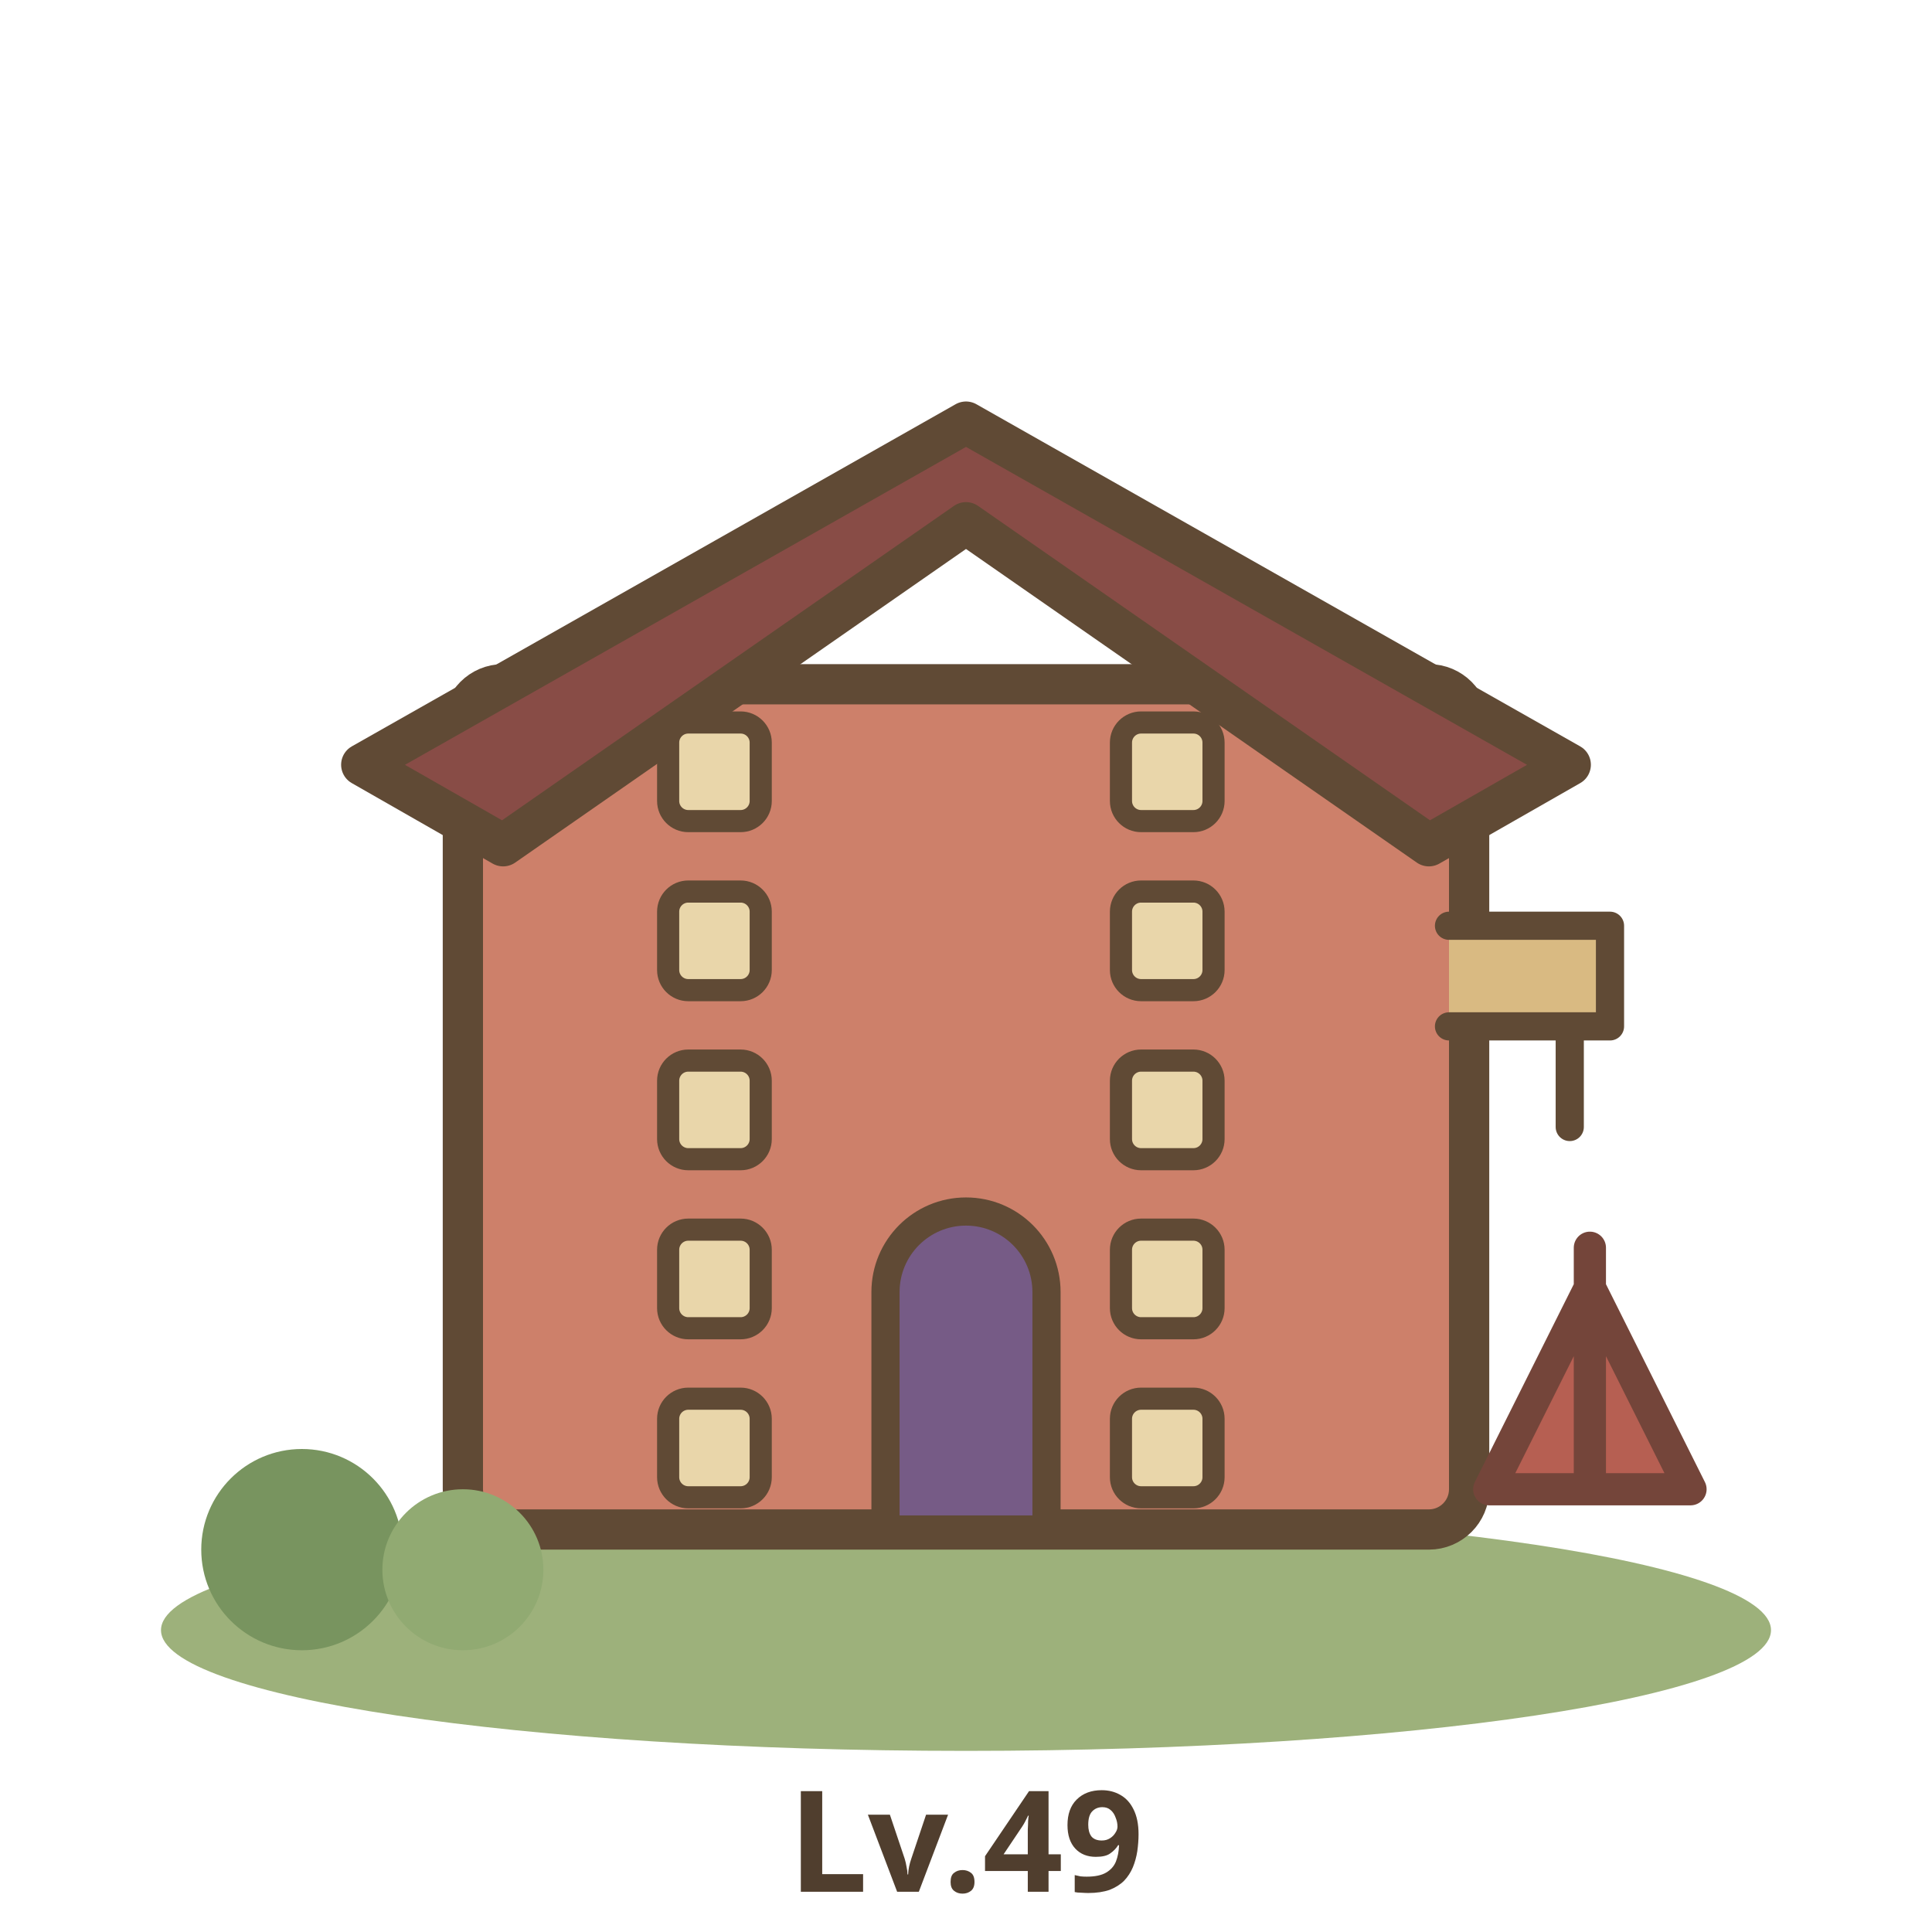
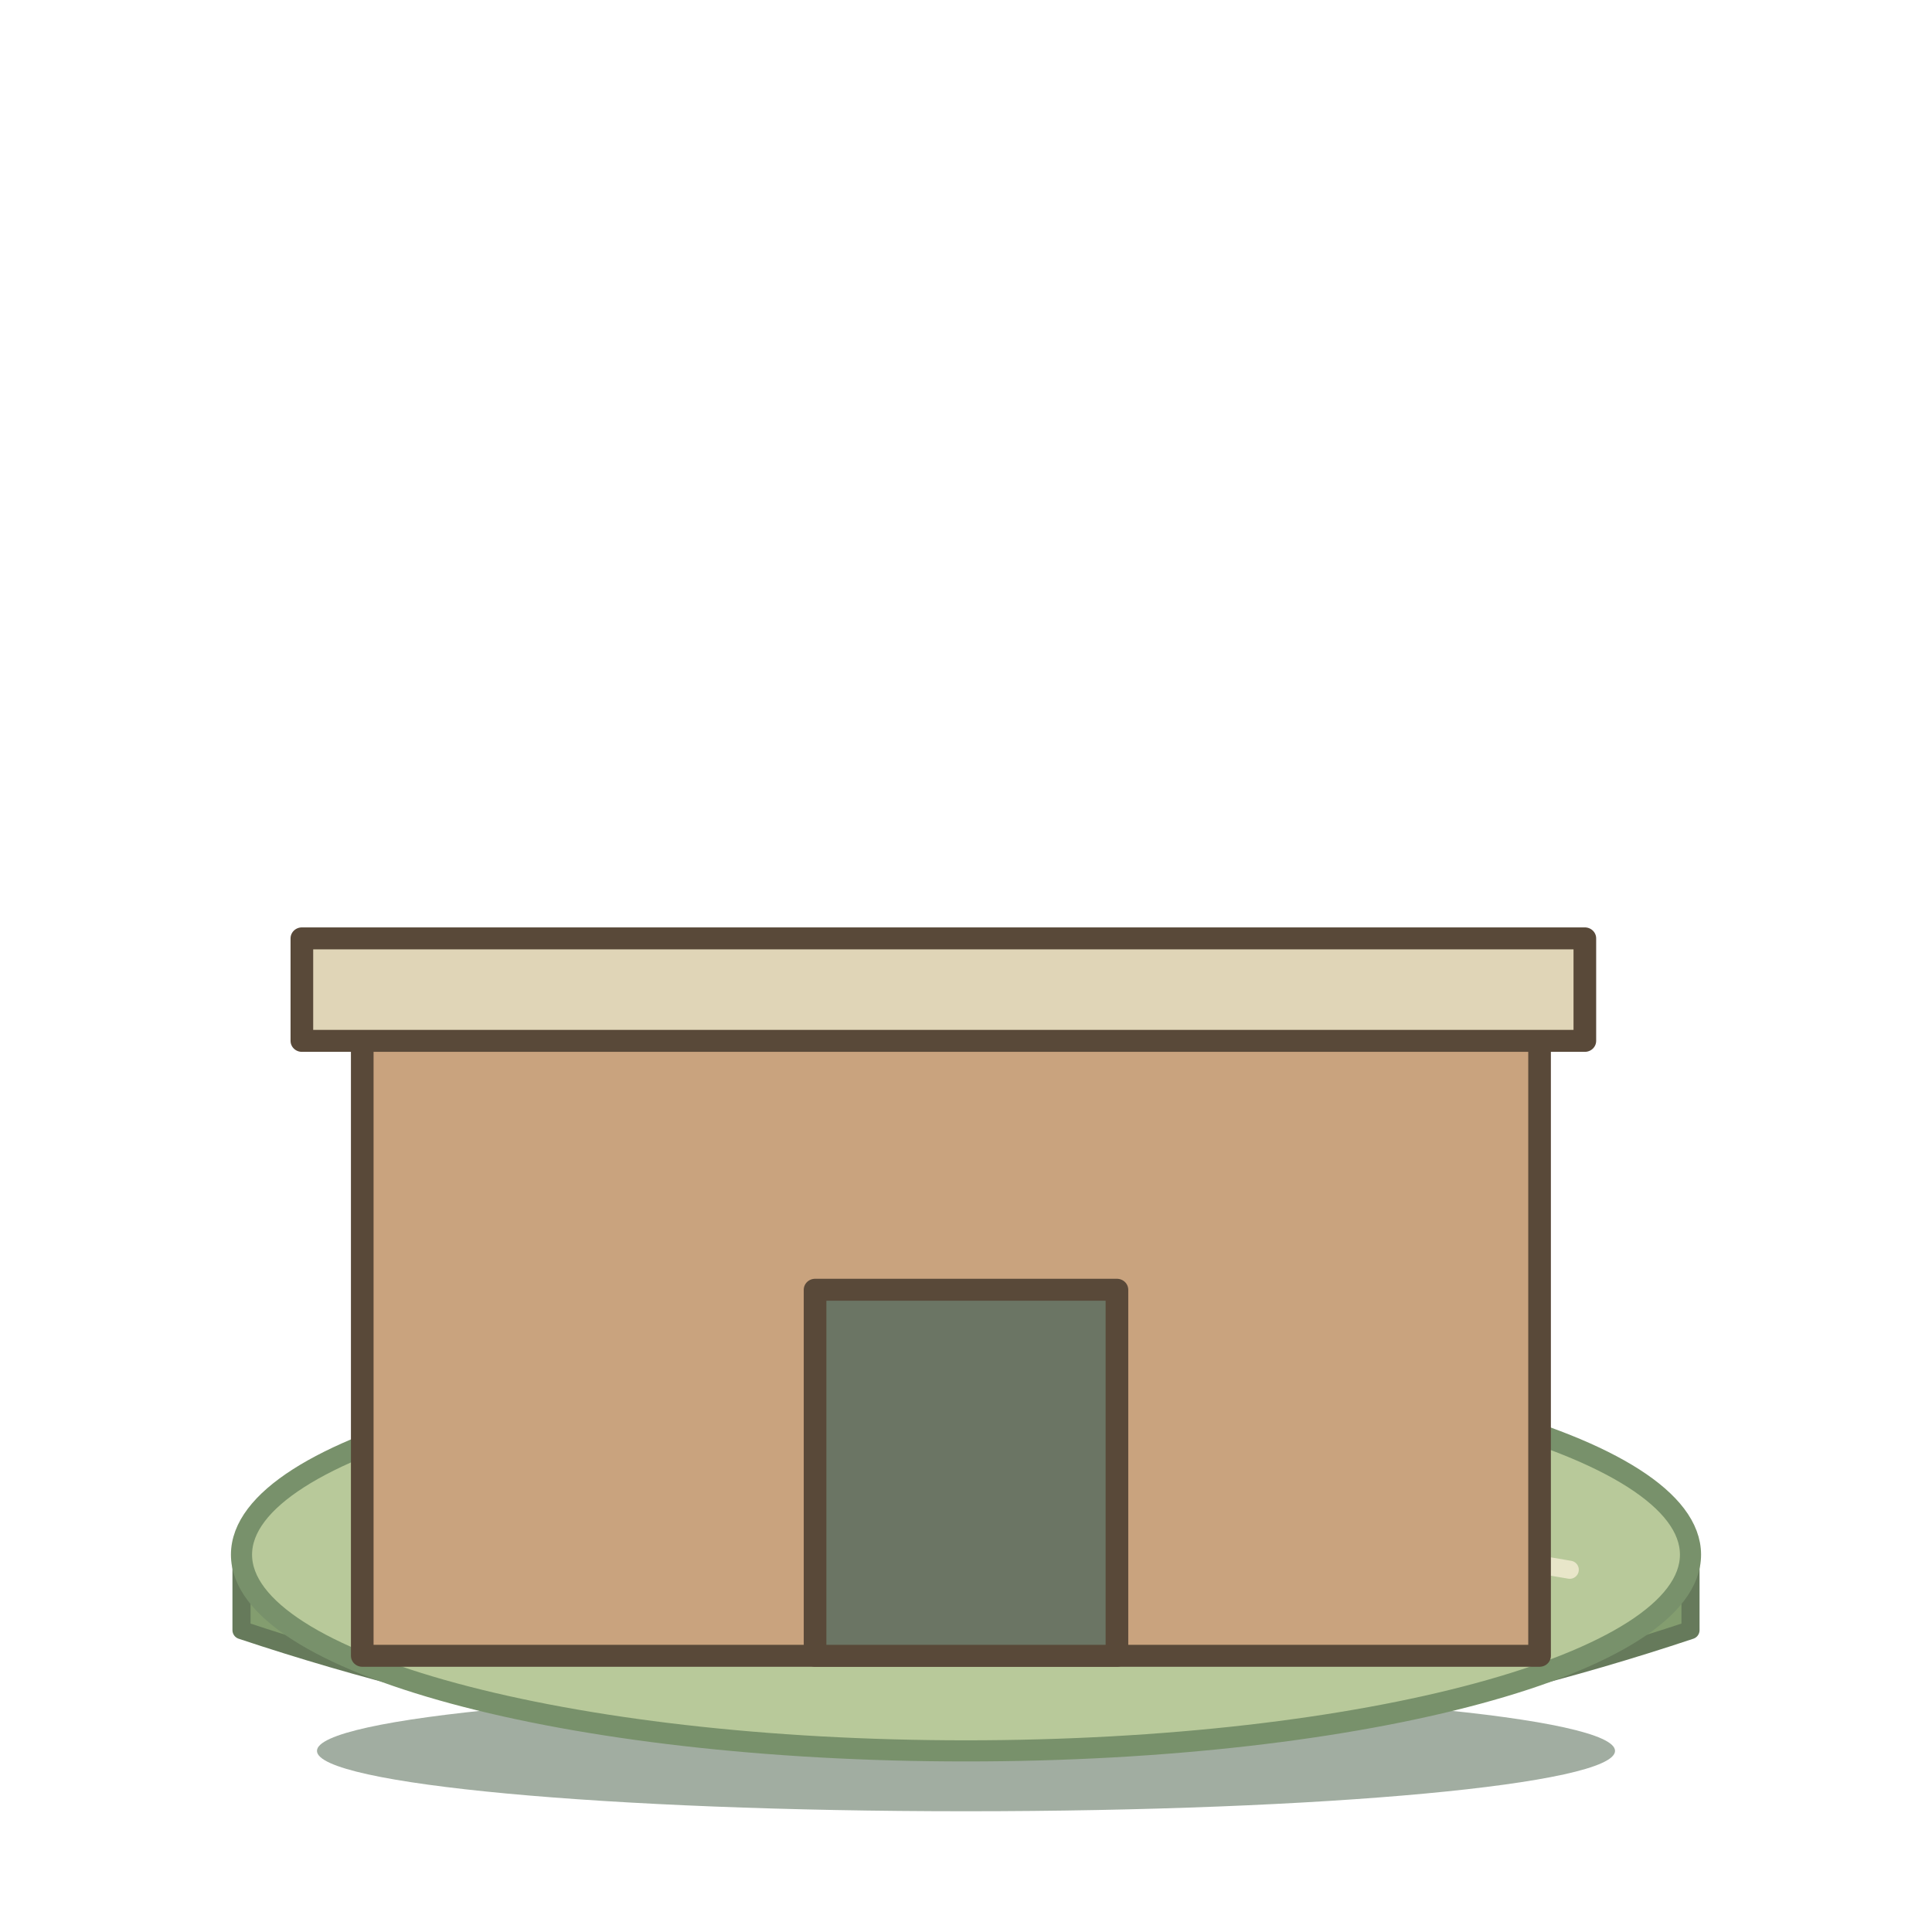
- <svg xmlns="http://www.w3.org/2000/svg" width="96" height="96" viewBox="0 0 96 96">
+ <svg xmlns="http://www.w3.org/2000/svg" width="128" height="128" viewBox="0 0 128 128">
+   <defs>
+     <linearGradient id="seed">
+       <stop stop-color="#E5BF79" />
+       <stop offset="1" stop-color="#B27943" />
+     </linearGradient>
+     <linearGradient id="bark">
+       <stop stop-color="#B18A53" />
+       <stop offset="1" stop-color="#795B37" />
+     </linearGradient>
+     <linearGradient id="window" x2="0" y2="1">
+       <stop stop-color="#D0DFCD" />
+       <stop offset="1" stop-color="#7EABB4" />
+     </linearGradient>
+     <linearGradient id="glass">
+       <stop stop-color="#D5E9E2" />
+       <stop offset=".4" stop-color="#ACCED4" />
+       <stop offset="1" stop-color="#6D9CA9" />
+     </linearGradient>
+   </defs>
  <g stroke-linecap="round" stroke-linejoin="round">
-     <ellipse cx="48" cy="81" rx="40" ry="6" fill="#9DB17B" />
-     <rect x="23.0" y="34.0" width="50.0" height="42.0" rx="2" fill="#CD806A" stroke="#604A35" stroke-width="2" />
-     <path d="M18.0 38.0 L48 21.0 L78.0 38.0 L71.0 42.0 L48 26.0 L25.0 42.0 Z" fill="#884C46" stroke="#604A35" stroke-width="2.1" />
-     <path d="M79 74V62m-5 12 5-10 5 10Z" fill="#B65F52" stroke="#74453A" stroke-width="1.6" />
-     <circle cx="15" cy="77" r="5" fill="#78945F" />
-     <circle cx="23" cy="78" r="4" fill="#91AA72" />
-     <rect x="33.2" y="35.9" width="4.6" height="4.9" rx="1" fill="#E9D6AA" stroke="#604A35" stroke-width="1.1" />
-     <rect x="55.7" y="35.9" width="4.6" height="4.9" rx="1" fill="#E9D6AA" stroke="#604A35" stroke-width="1.1" />
-     <rect x="33.2" y="44.3" width="4.6" height="4.9" rx="1" fill="#E9D6AA" stroke="#604A35" stroke-width="1.1" />
-     <rect x="55.7" y="44.3" width="4.6" height="4.9" rx="1" fill="#E9D6AA" stroke="#604A35" stroke-width="1.1" />
-     <rect x="33.2" y="52.7" width="4.6" height="4.9" rx="1" fill="#E9D6AA" stroke="#604A35" stroke-width="1.1" />
-     <rect x="55.7" y="52.7" width="4.6" height="4.9" rx="1" fill="#E9D6AA" stroke="#604A35" stroke-width="1.1" />
-     <rect x="33.2" y="61.1" width="4.6" height="4.9" rx="1" fill="#E9D6AA" stroke="#604A35" stroke-width="1.1" />
-     <rect x="55.7" y="61.1" width="4.6" height="4.9" rx="1" fill="#E9D6AA" stroke="#604A35" stroke-width="1.1" />
-     <rect x="33.2" y="69.5" width="4.6" height="4.9" rx="1" fill="#E9D6AA" stroke="#604A35" stroke-width="1.1" />
-     <rect x="55.7" y="69.5" width="4.6" height="4.9" rx="1" fill="#E9D6AA" stroke="#604A35" stroke-width="1.1" />
-     <path d="M44 76v-11.8a4 4 0 0 1 8 0v11.8Z" fill="#765B86" stroke="#604A35" stroke-width="1.4" />
-     <path d="M72.0 46.0h8v5h-8m1 0v5m5-5v5" fill="#D9BA82" stroke="#604A35" stroke-width="1.4" />
-     <text x="48" y="94" text-anchor="middle" font-family="sans-serif" font-size="7" font-weight="700" fill="#503E2E">Lv.49</text>
+     <ellipse cx="64" cy="116" rx="43" ry="4" fill="#A1ADA1" stroke="none" stroke-width="1" />
+     <path d="M16 103Q64 87 112 103L112 108Q64 124 16 108Z" fill="#839D6F" stroke="#667A5B" stroke-width="1.2" />
+     <ellipse cx="64" cy="103" rx="48" ry="13" fill="#B8C99A" stroke="#78916B" stroke-width="1.4" />
+     <path d="M25 104Q52 96 87 101Q98 103 104 104" fill="none" stroke="#E8E6C9" stroke-width="1.2" />
+     <g transform="translate(0 3) scale(1 .97)">
+       <rect x="24.00" y="66.00" width="78.00" height="44.00" rx="0" fill="#C9A37E" stroke="#594939" stroke-width="1.5" />
+       <rect x="20.00" y="61.00" width="85.00" height="7.00" rx="0" fill="#E0D5B7" stroke="#594939" stroke-width="1.5" />
+       <rect x="54.00" y="85.00" width="20.00" height="25.00" rx="0" fill="#6B7564" stroke="#594939" stroke-width="1.5" />
+     </g>
  </g>
</svg>
